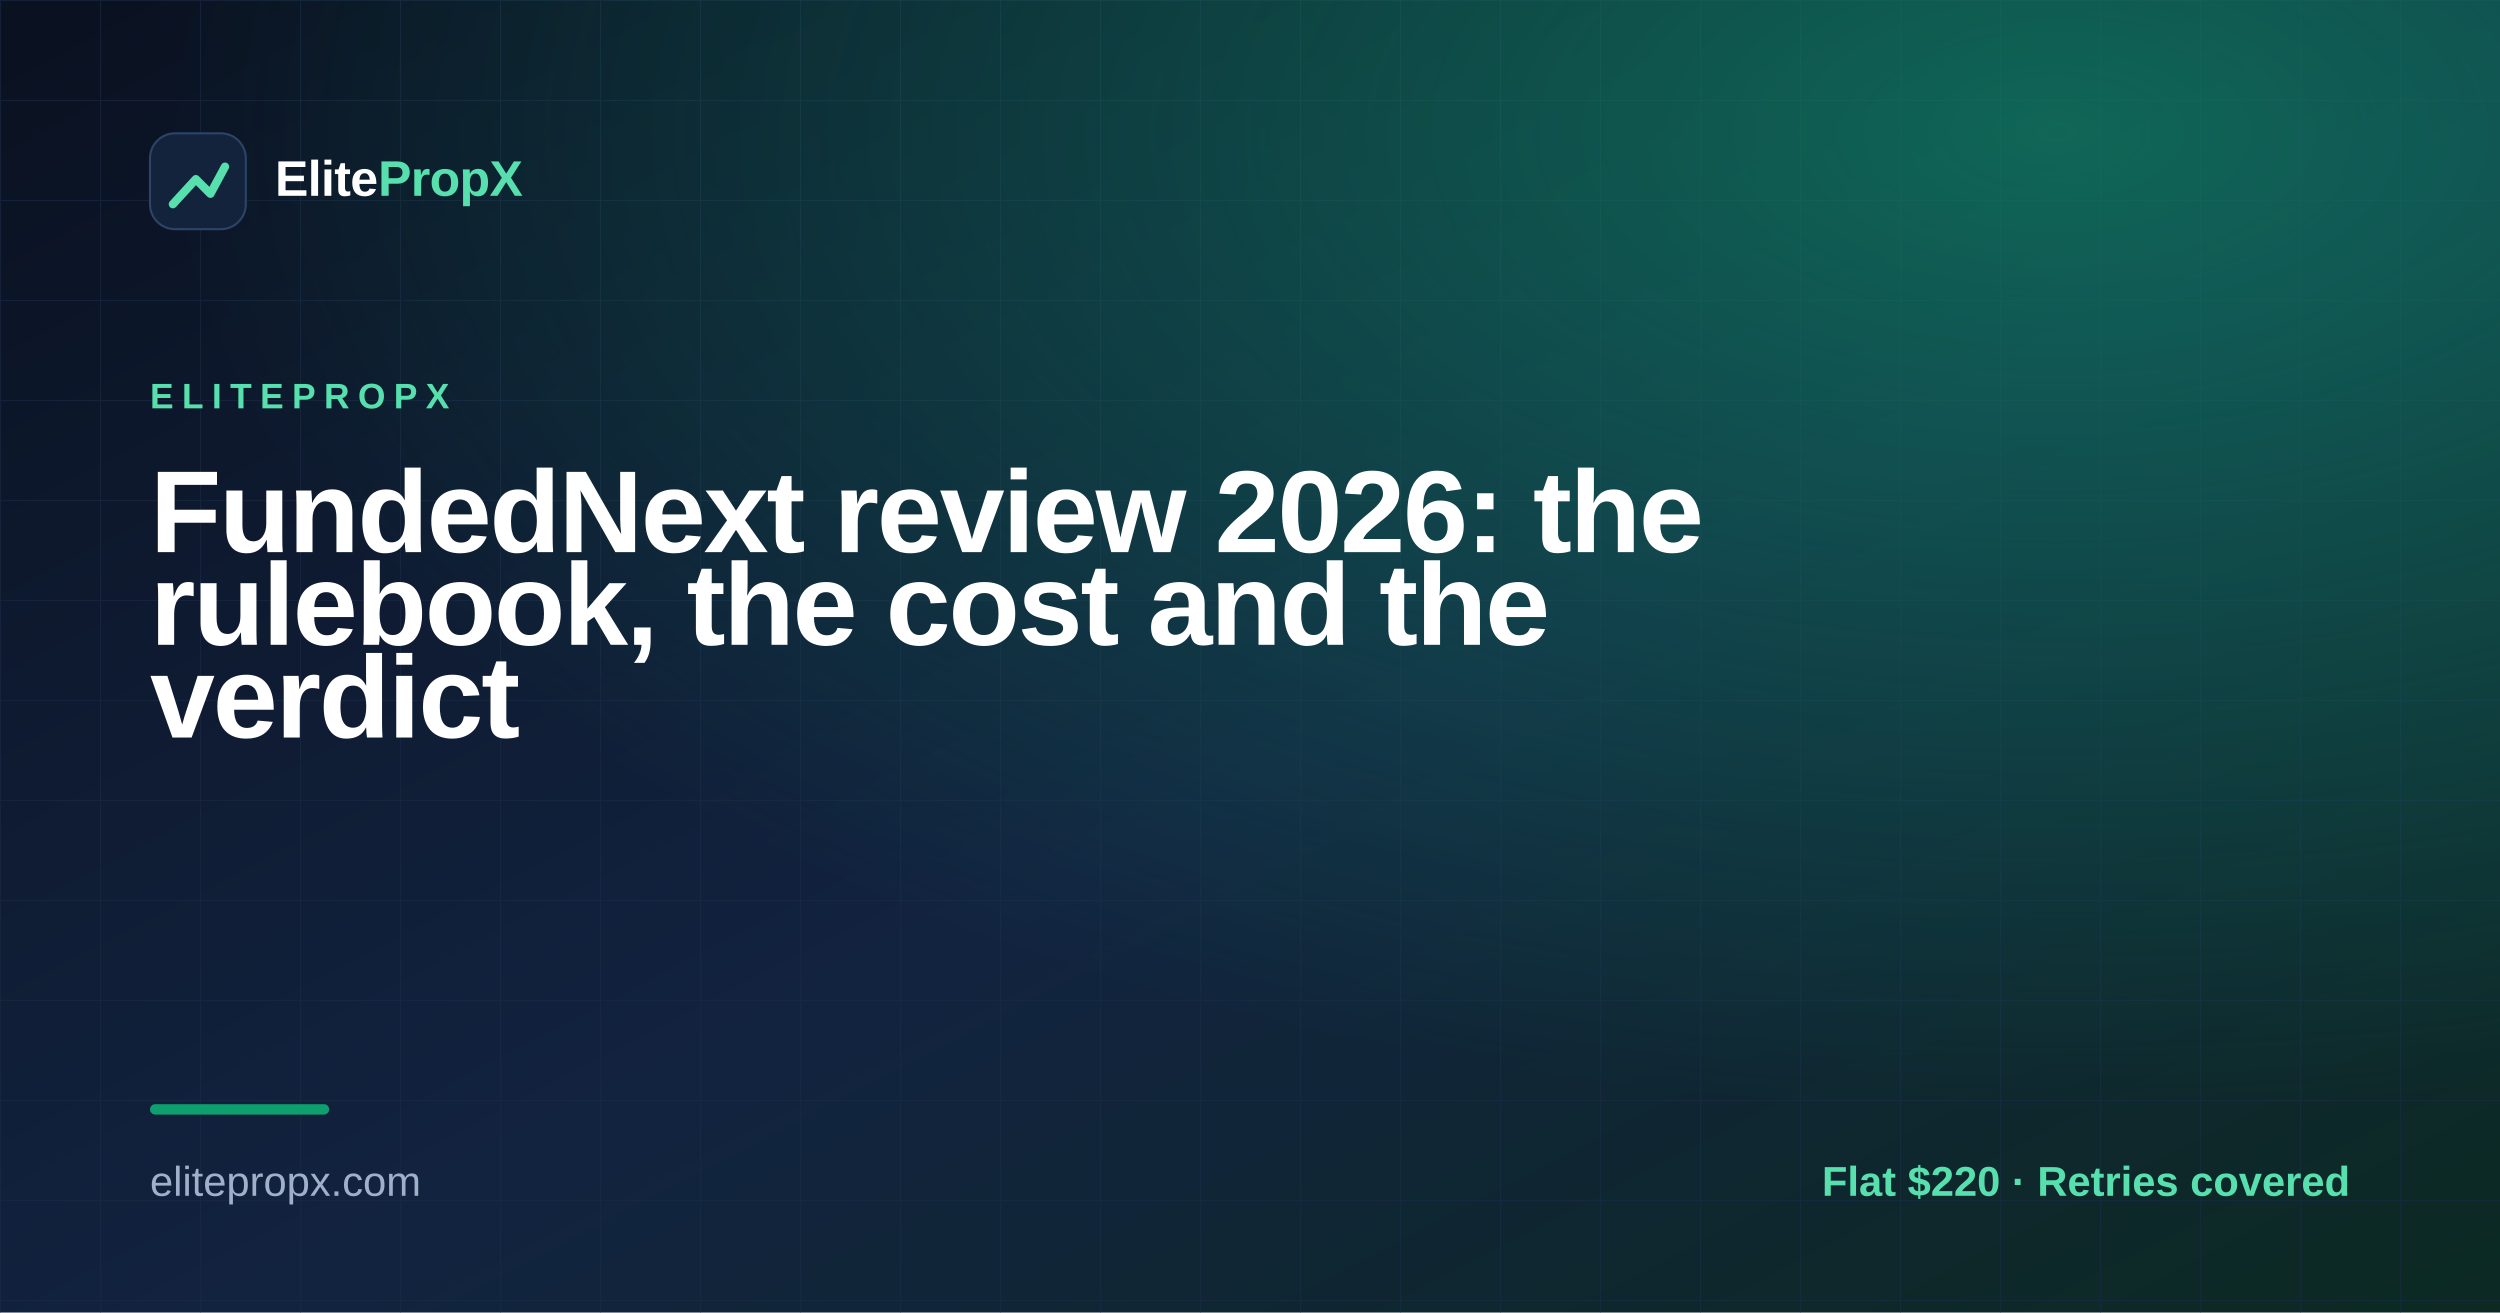
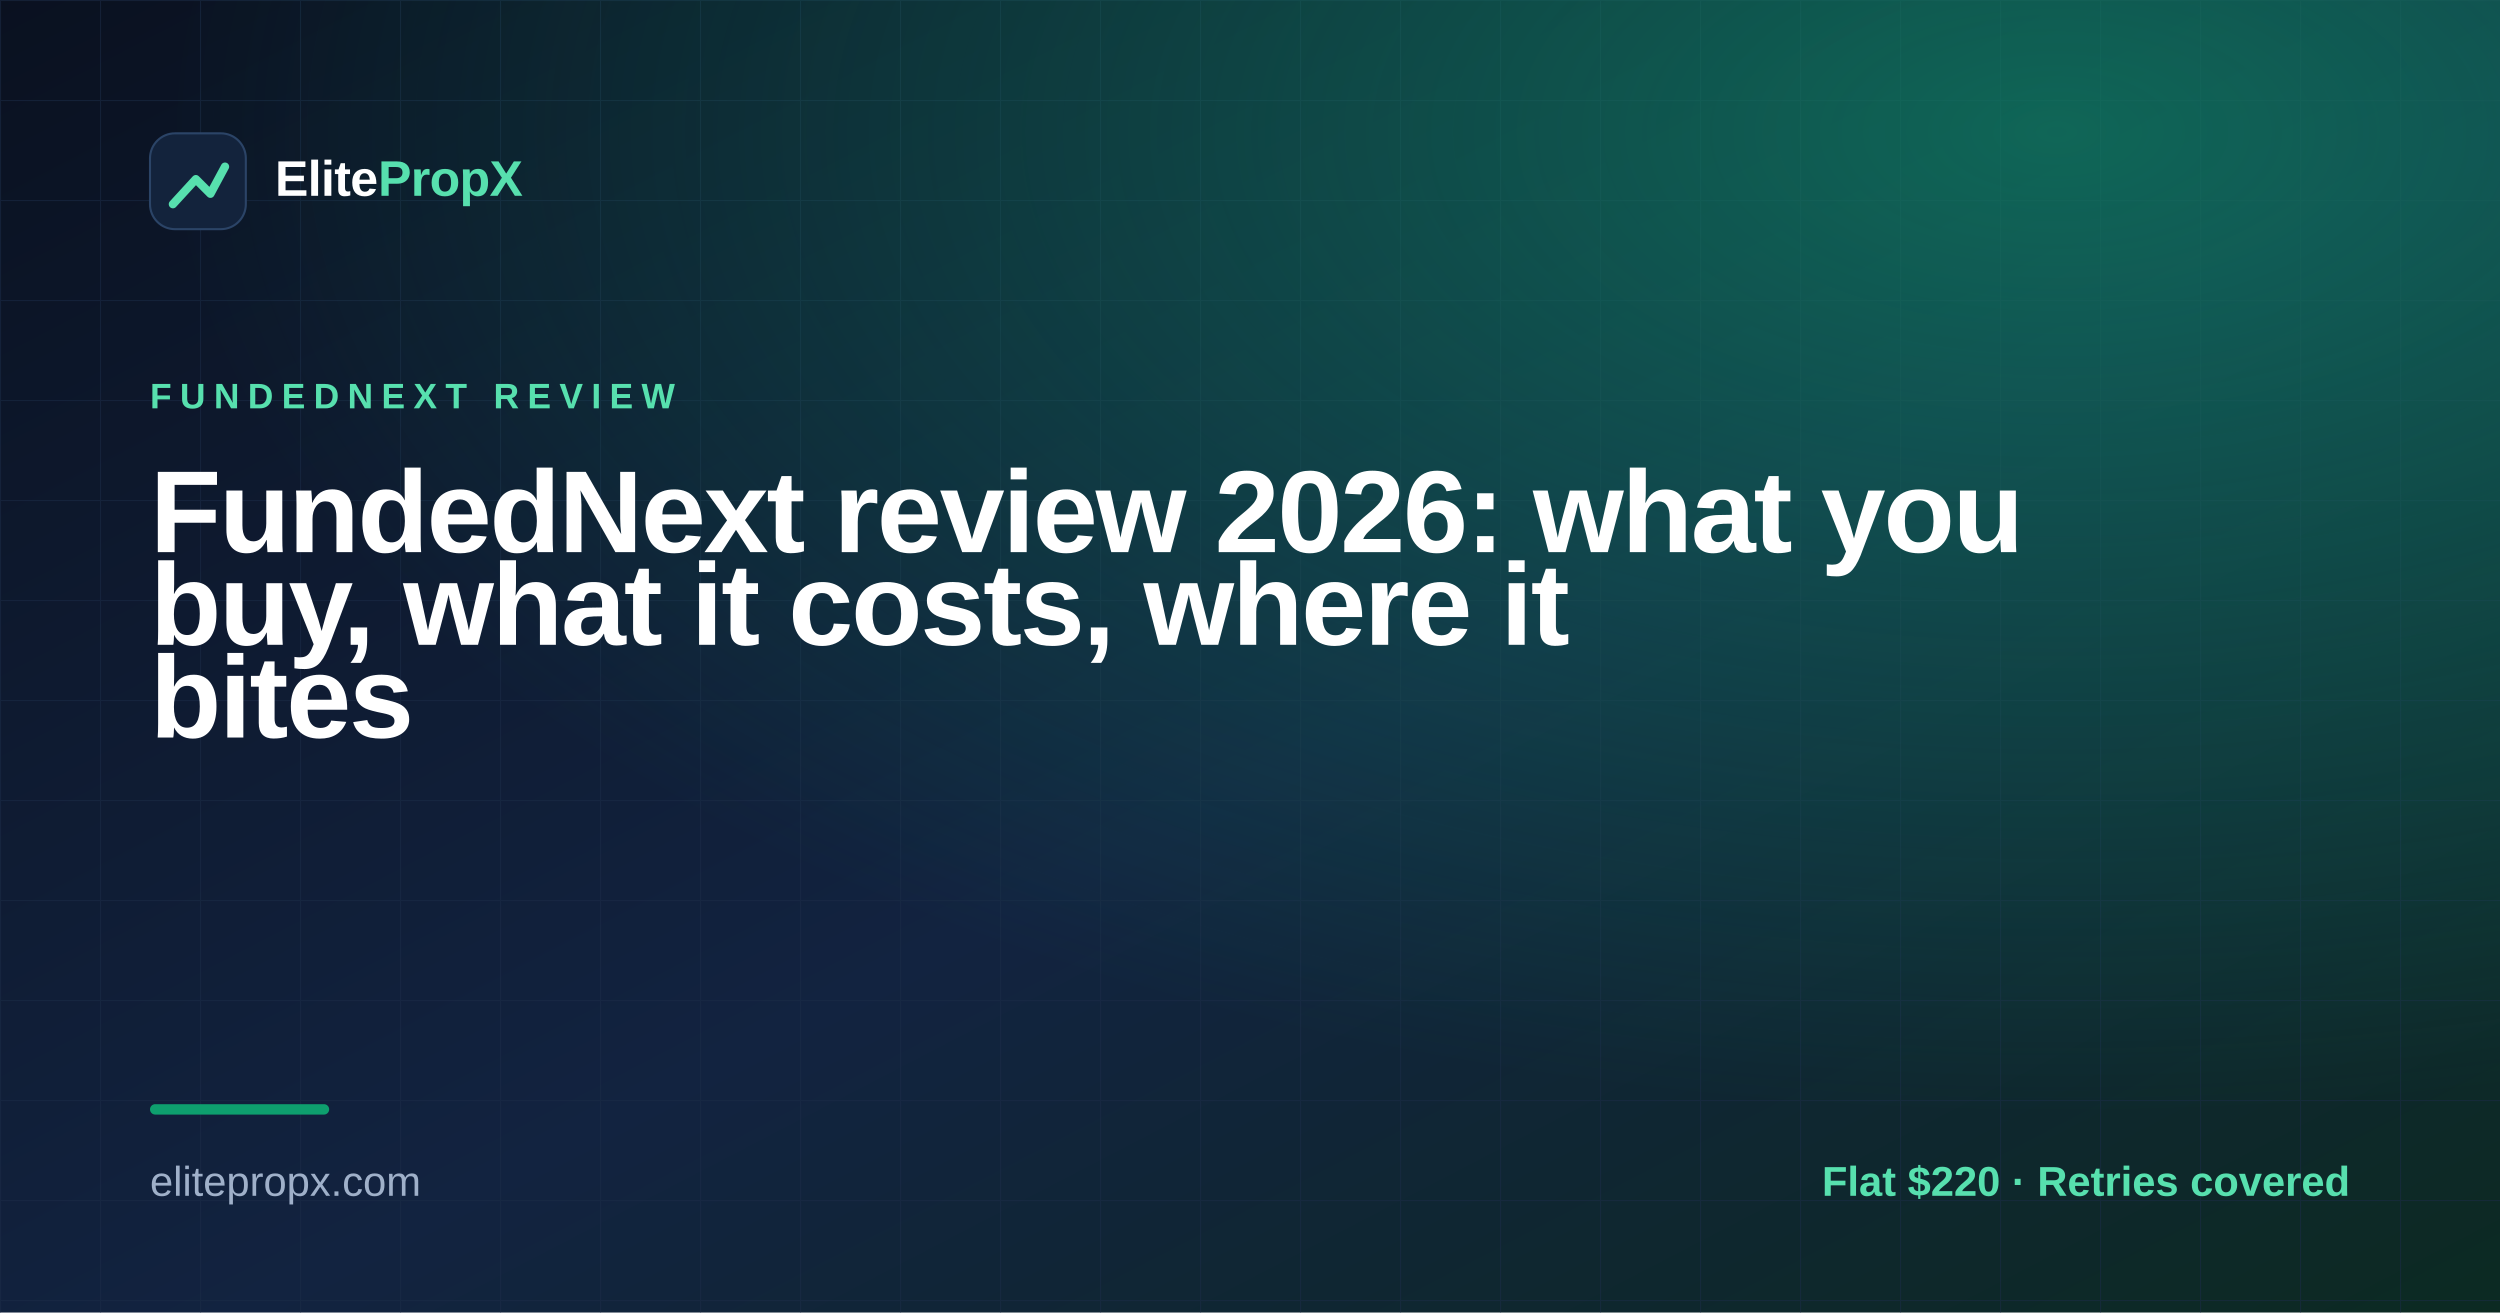
- <svg xmlns="http://www.w3.org/2000/svg" width="1200" height="630" viewBox="0 0 1200 630" role="img" aria-label="FundedNext review 2026: the rulebook, the cost and the verdict" font-family="Arial, Helvetica, 'Segoe UI', sans-serif">
+ <svg xmlns="http://www.w3.org/2000/svg" width="1200" height="630" viewBox="0 0 1200 630" role="img" aria-label="FundedNext review 2026: what you buy, what it costs, where it bites" font-family="Arial, Helvetica, 'Segoe UI', sans-serif">
  <defs>
    <linearGradient id="bg" x1="0" y1="0" x2="1" y2="1">
      <stop offset="0" stop-color="#0a1120" />
      <stop offset="0.55" stop-color="#122340" />
      <stop offset="1" stop-color="#0c2a22" />
    </linearGradient>
    <radialGradient id="glow" cx="0.82" cy="0.1" r="0.75">
      <stop offset="0" stop-color="#0e9f6e" stop-opacity="0.55" />
      <stop offset="1" stop-color="#0e9f6e" stop-opacity="0" />
    </radialGradient>
    <pattern id="ogg" width="48" height="48" patternUnits="userSpaceOnUse">
      <path d="M 48 0 L 0 0 0 48" fill="none" stroke="#1b2c47" stroke-width="1" />
    </pattern>
  </defs>
  <rect width="1200" height="630" fill="url(#bg)" />
  <rect width="1200" height="630" fill="url(#ogg)" opacity="0.55" />
  <rect width="1200" height="630" fill="url(#glow)" />
  <g transform="translate(72,64)">
    <rect width="46" height="46" rx="12" fill="#13233c" stroke="#2b4467" />
    <path d="M11 34 L22 22 L29 29 L36 16" fill="none" stroke="#57e0ae" stroke-width="4" stroke-linecap="round" stroke-linejoin="round" />
  </g>
  <text x="132" y="94" font-family="Arial, Helvetica, 'Segoe UI', sans-serif" font-size="24" font-weight="800" fill="#ffffff" letter-spacing="-0.3">Elite<tspan fill="#57e0ae">PropX</tspan>
  </text>
-   <text x="72" y="196" font-family="Arial, Helvetica, 'Segoe UI', sans-serif" font-size="17" font-weight="800" fill="#57e0ae" letter-spacing="4">ELITEPROPX</text>
-   <text x="72" y="265.04" font-family="Arial, Helvetica, 'Segoe UI', sans-serif" font-size="56" font-weight="800" fill="#ffffff" letter-spacing="-1">FundedNext review 2026: the</text>
-   <text x="72" y="309.52" font-family="Arial, Helvetica, 'Segoe UI', sans-serif" font-size="56" font-weight="800" fill="#ffffff" letter-spacing="-1">rulebook, the cost and the</text>
-   <text x="72" y="354" font-family="Arial, Helvetica, 'Segoe UI', sans-serif" font-size="56" font-weight="800" fill="#ffffff" letter-spacing="-1">verdict</text>
+   <text x="72" y="196" font-family="Arial, Helvetica, 'Segoe UI', sans-serif" font-size="17" font-weight="800" fill="#57e0ae" letter-spacing="4">FUNDEDNEXT REVIEW</text>
+   <text x="72" y="265.04" font-family="Arial, Helvetica, 'Segoe UI', sans-serif" font-size="56" font-weight="800" fill="#ffffff" letter-spacing="-1">FundedNext review 2026: what you</text>
+   <text x="72" y="309.52" font-family="Arial, Helvetica, 'Segoe UI', sans-serif" font-size="56" font-weight="800" fill="#ffffff" letter-spacing="-1">buy, what it costs, where it</text>
+   <text x="72" y="354" font-family="Arial, Helvetica, 'Segoe UI', sans-serif" font-size="56" font-weight="800" fill="#ffffff" letter-spacing="-1">bites</text>
  <rect x="72" y="530" width="86" height="5" rx="2.5" fill="#0e9f6e" />
  <text x="72" y="574" font-family="Arial, Helvetica, 'Segoe UI', sans-serif" font-size="20" fill="#9fb0c9">elitepropx.com</text>
  <text x="1128" y="574" font-family="Arial, Helvetica, 'Segoe UI', sans-serif" font-size="20" font-weight="700" fill="#57e0ae" text-anchor="end">Flat $220 · Retries covered</text>
</svg>
